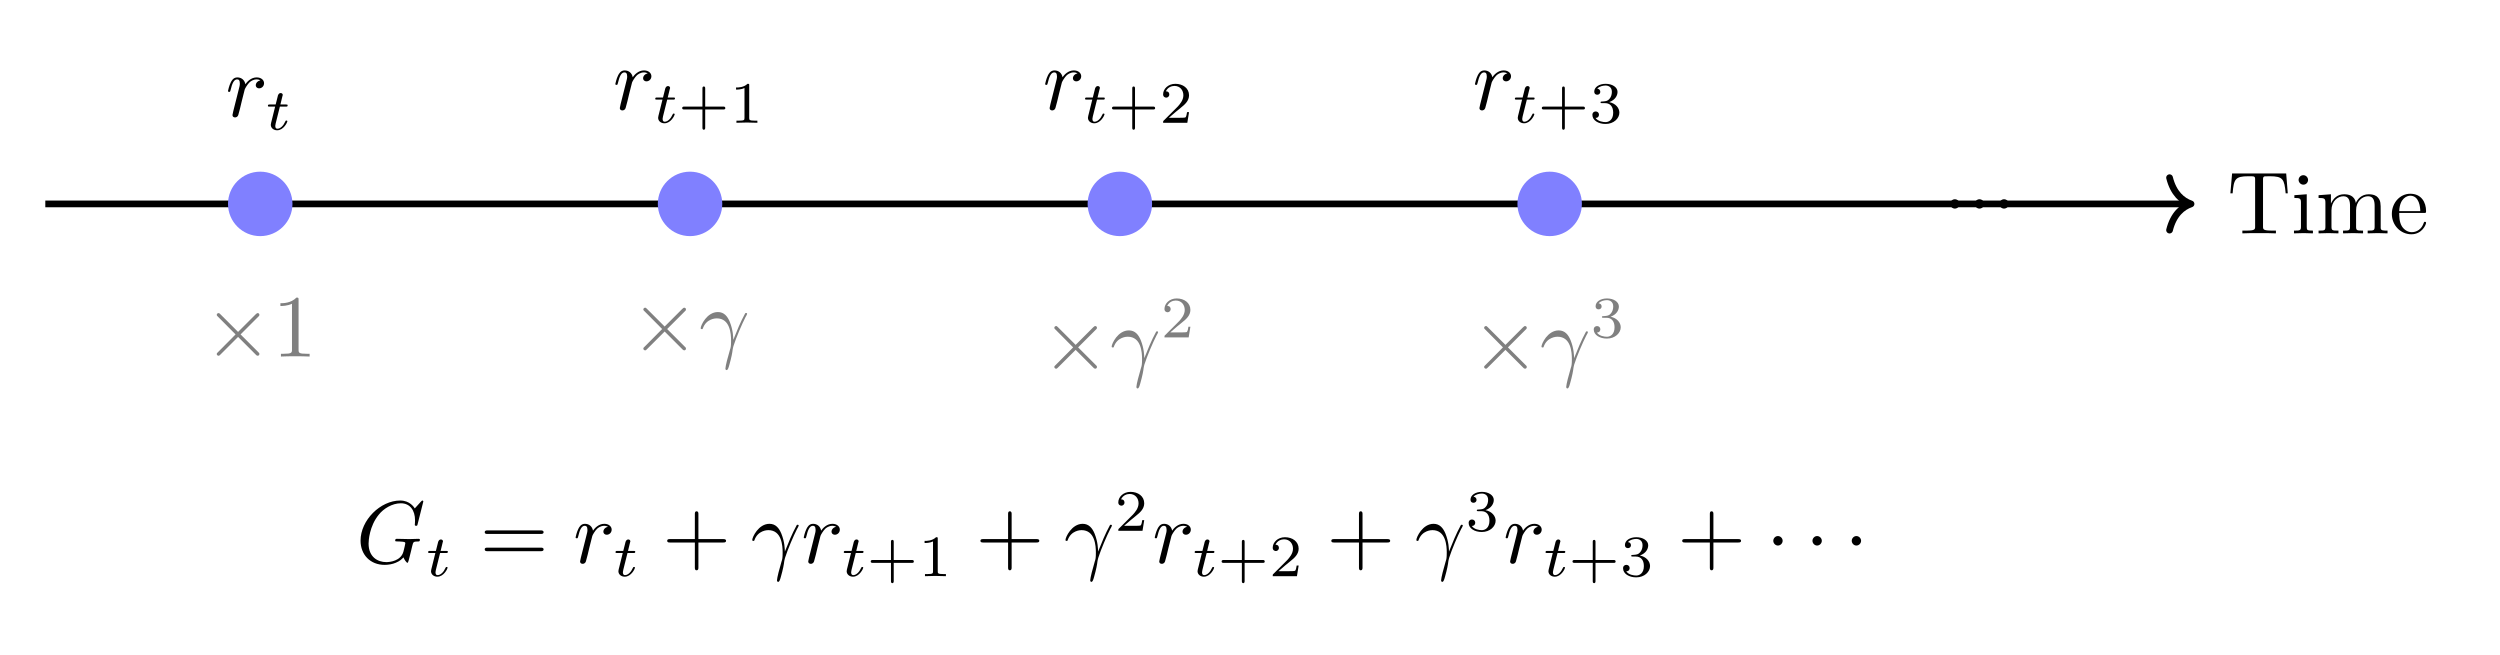
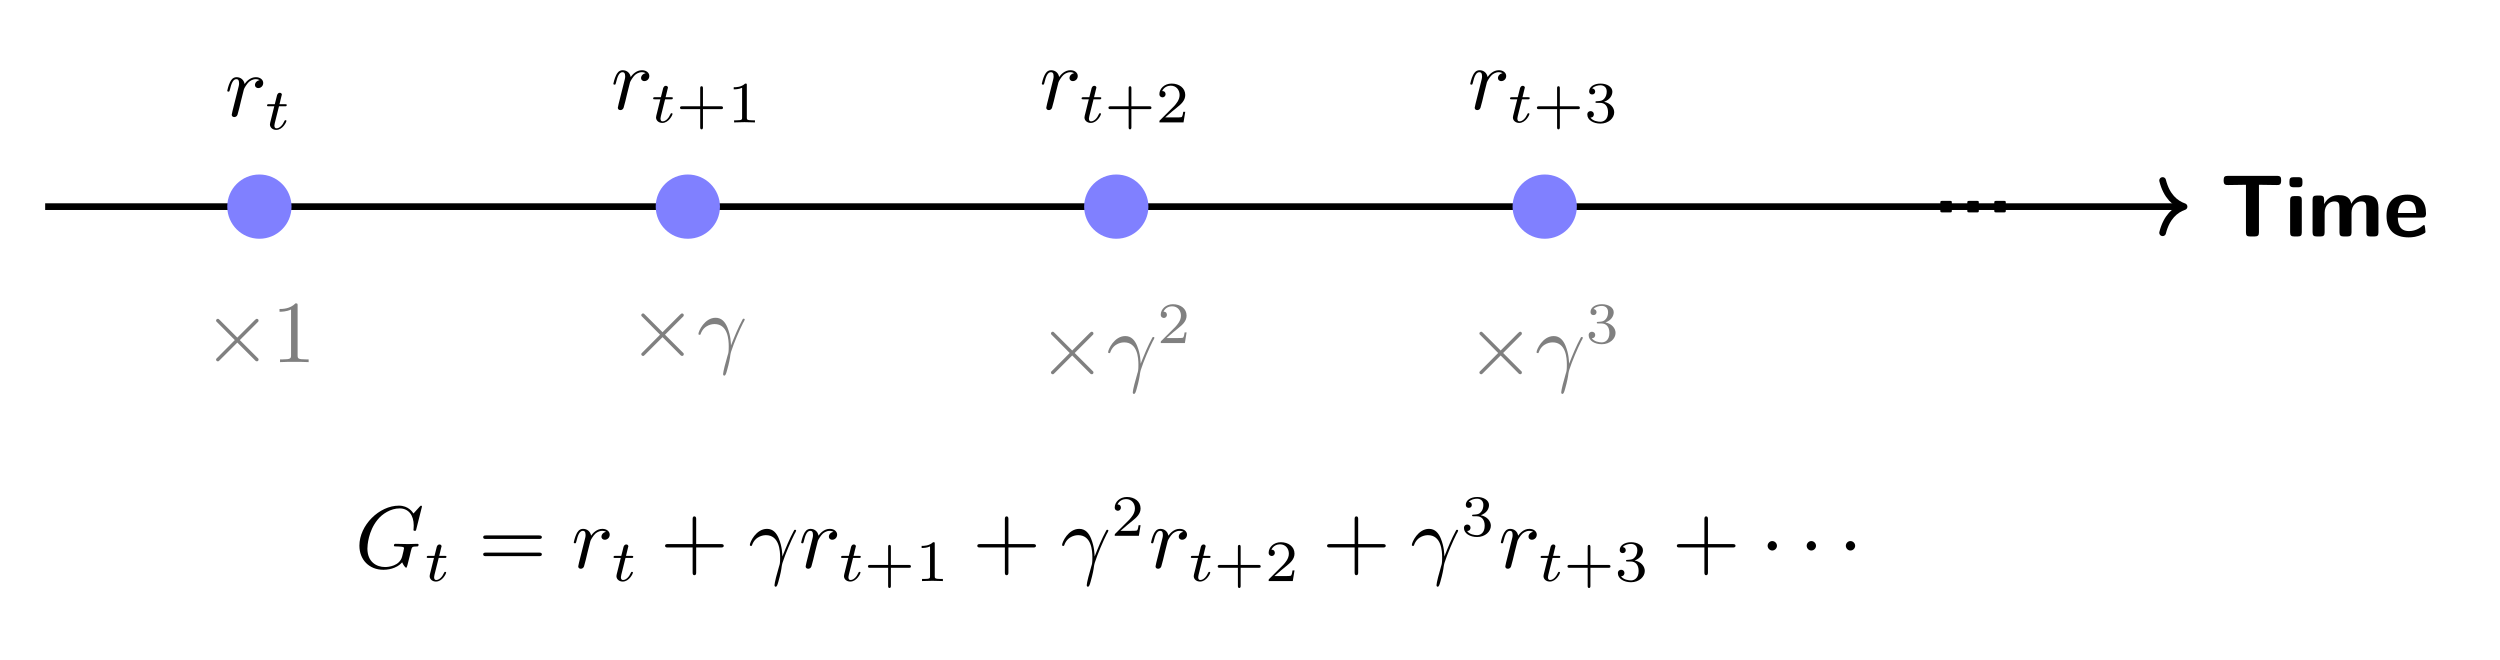
- <svg xmlns="http://www.w3.org/2000/svg" xmlns:xlink="http://www.w3.org/1999/xlink" width="296.78pt" height="77.71pt" viewBox="0 0 296.78 77.71">
+ <svg xmlns="http://www.w3.org/2000/svg" xmlns:xlink="http://www.w3.org/1999/xlink" width="297.73pt" height="78.51pt" viewBox="0 0 297.73 78.51">
  <defs>
    <g>
      <g id="glyph-0-0">
-         <path d="M 7.188 -4.75 L 7 -7.109 L 0.578 -7.109 L 0.375 -4.75 L 0.641 -4.75 C 0.781 -6.438 0.938 -6.781 2.531 -6.781 C 2.719 -6.781 3 -6.781 3.094 -6.766 C 3.312 -6.719 3.312 -6.609 3.312 -6.359 L 3.312 -0.828 C 3.312 -0.469 3.312 -0.328 2.219 -0.328 L 1.797 -0.328 L 1.797 0 C 2.219 -0.031 3.297 -0.031 3.781 -0.031 C 4.266 -0.031 5.344 -0.031 5.781 0 L 5.781 -0.328 L 5.359 -0.328 C 4.25 -0.328 4.25 -0.469 4.25 -0.828 L 4.25 -6.359 C 4.25 -6.578 4.25 -6.719 4.438 -6.766 C 4.562 -6.781 4.844 -6.781 5.047 -6.781 C 6.625 -6.781 6.781 -6.438 6.938 -4.75 Z M 7.188 -4.75 " />
+         <path d="M 7.266 -6.641 L 7.266 -6.719 C 7.266 -7.062 7.188 -7.219 6.766 -7.219 L 0.922 -7.219 C 0.547 -7.219 0.422 -7.109 0.422 -6.719 L 0.422 -6.641 C 0.422 -6.125 0.672 -6.125 0.969 -6.125 L 3.078 -6.156 L 3.078 -0.5 C 3.078 -0.125 3.188 0 3.578 0 L 4.109 0 C 4.516 0 4.625 -0.141 4.625 -0.5 L 4.625 -6.156 L 6.719 -6.125 C 7.016 -6.125 7.266 -6.125 7.266 -6.641 Z M 7.266 -6.641 " />
      </g>
      <g id="glyph-0-1">
-         <path d="M 2.594 0 L 2.594 -0.328 C 1.906 -0.328 1.859 -0.375 1.859 -0.781 L 1.859 -4.641 L 0.391 -4.531 L 0.391 -4.203 C 1.078 -4.203 1.172 -4.141 1.172 -3.625 L 1.172 -0.797 C 1.172 -0.328 1.047 -0.328 0.344 -0.328 L 0.344 0 L 1.5 -0.031 C 1.875 -0.031 2.234 -0.016 2.594 0 Z M 2.016 -6.344 C 2.016 -6.625 1.781 -6.906 1.453 -6.906 C 1.109 -6.906 0.891 -6.609 0.891 -6.344 C 0.891 -6.062 1.141 -5.781 1.453 -5.781 C 1.812 -5.781 2.016 -6.078 2.016 -6.344 Z M 2.016 -6.344 " />
+         <path d="M 2.031 -0.5 L 2.031 -4.312 C 2.031 -4.641 1.969 -4.812 1.531 -4.812 L 1.141 -4.812 C 0.766 -4.812 0.641 -4.688 0.641 -4.312 L 0.641 -0.5 C 0.641 -0.125 0.75 0 1.141 0 L 1.531 0 C 1.938 0 2.031 -0.141 2.031 -0.5 Z M 2.109 -6.359 L 2.109 -6.562 C 2.109 -6.906 2.031 -7.062 1.609 -7.062 L 1.078 -7.062 C 0.672 -7.062 0.562 -6.938 0.562 -6.562 L 0.562 -6.359 C 0.562 -6.062 0.625 -5.859 1.078 -5.859 L 1.609 -5.859 C 2.047 -5.859 2.109 -6.047 2.109 -6.359 Z M 2.109 -6.359 " />
      </g>
      <g id="glyph-0-2">
-         <path d="M 8.531 0 L 8.531 -0.328 C 7.984 -0.328 7.734 -0.328 7.719 -0.641 L 7.719 -2.641 C 7.719 -3.547 7.719 -3.875 7.391 -4.25 C 7.25 -4.438 6.906 -4.641 6.297 -4.641 C 5.406 -4.641 4.953 -4.016 4.766 -3.609 C 4.625 -4.531 3.844 -4.641 3.375 -4.641 C 2.609 -4.641 2.109 -4.188 1.812 -3.531 L 1.812 -4.641 L 0.344 -4.531 L 0.344 -4.203 C 1.078 -4.203 1.156 -4.125 1.156 -3.609 L 1.156 -0.797 C 1.156 -0.328 1.047 -0.328 0.344 -0.328 L 0.344 0 L 1.516 -0.031 L 2.703 0 L 2.703 -0.328 C 2 -0.328 1.875 -0.328 1.875 -0.797 L 1.875 -2.734 C 1.875 -3.828 2.625 -4.406 3.297 -4.406 C 3.953 -4.406 4.078 -3.844 4.078 -3.25 L 4.078 -0.797 C 4.078 -0.328 3.953 -0.328 3.25 -0.328 L 3.25 0 L 4.438 -0.031 L 5.625 0 L 5.625 -0.328 C 4.906 -0.328 4.797 -0.328 4.797 -0.797 L 4.797 -2.734 C 4.797 -3.828 5.547 -4.406 6.219 -4.406 C 6.875 -4.406 7 -3.844 7 -3.25 L 7 -0.797 C 7 -0.328 6.875 -0.328 6.172 -0.328 L 6.172 0 L 7.359 -0.031 Z M 8.531 0 " />
+         <path d="M 8.469 -0.5 L 8.469 -3.406 C 8.469 -4.5 8 -4.922 6.938 -4.922 C 6.188 -4.922 5.609 -4.578 5.234 -3.891 C 5.062 -4.891 4.172 -4.922 3.734 -4.922 C 3.531 -4.922 3.094 -4.922 2.609 -4.578 C 2.281 -4.344 2.078 -4 2 -3.844 L 2 -4.375 C 2 -4.703 1.922 -4.875 1.484 -4.875 L 1.141 -4.875 C 0.75 -4.875 0.625 -4.75 0.625 -4.375 L 0.625 -0.5 C 0.625 -0.125 0.75 0 1.141 0 L 1.547 0 C 1.953 0 2.062 -0.141 2.062 -0.5 L 2.062 -2.828 C 2.062 -3.766 2.703 -4.172 3.219 -4.172 C 3.719 -4.172 3.828 -3.953 3.828 -3.391 L 3.828 -0.5 C 3.828 -0.125 3.953 0 4.344 0 L 4.75 0 C 5.156 0 5.266 -0.141 5.266 -0.5 L 5.266 -2.828 C 5.266 -3.766 5.906 -4.172 6.422 -4.172 C 6.922 -4.172 7.031 -3.953 7.031 -3.391 L 7.031 -0.5 C 7.031 -0.125 7.156 0 7.531 0 L 7.953 0 C 8.359 0 8.469 -0.141 8.469 -0.5 Z M 8.469 -0.5 " />
      </g>
      <g id="glyph-0-3">
-         <path d="M 4.359 -1.25 C 4.359 -1.359 4.281 -1.375 4.219 -1.375 C 4.125 -1.375 4.109 -1.312 4.078 -1.234 C 3.719 -0.141 2.766 -0.141 2.672 -0.141 C 2.141 -0.141 1.719 -0.469 1.484 -0.844 C 1.172 -1.359 1.172 -2.047 1.172 -2.422 L 4.094 -2.422 C 4.328 -2.422 4.359 -2.422 4.359 -2.641 C 4.359 -3.688 3.797 -4.703 2.484 -4.703 C 1.266 -4.703 0.297 -3.625 0.297 -2.312 C 0.297 -0.906 1.391 0.109 2.609 0.109 C 3.891 0.109 4.359 -1.047 4.359 -1.25 Z M 3.672 -2.641 L 1.172 -2.641 C 1.234 -4.203 2.125 -4.469 2.484 -4.469 C 3.562 -4.469 3.672 -3.062 3.672 -2.641 Z M 3.672 -2.641 " />
+         <path d="M 5.031 -2.734 C 5.031 -4.078 4.406 -4.984 2.828 -4.984 C 1.156 -4.984 0.328 -4.047 0.328 -2.453 C 0.328 -0.719 1.328 0.109 2.969 0.109 C 3.375 0.109 3.969 0.062 4.656 -0.281 C 4.891 -0.406 4.969 -0.438 4.969 -0.562 C 4.969 -0.625 4.938 -0.938 4.922 -1.016 C 4.875 -1.344 4.875 -1.359 4.781 -1.359 C 4.734 -1.359 4.719 -1.359 4.594 -1.25 C 3.984 -0.719 3.344 -0.641 3.016 -0.641 C 1.828 -0.641 1.703 -1.578 1.672 -2.25 L 4.531 -2.25 C 4.766 -2.25 5.031 -2.25 5.031 -2.734 Z M 3.859 -2.797 L 1.688 -2.797 C 1.719 -3.438 1.922 -4.234 2.828 -4.234 C 3.672 -4.234 3.828 -3.625 3.859 -2.797 Z M 3.859 -2.797 " />
      </g>
      <g id="glyph-0-4">
-         <path d="M 2.016 -0.562 C 2.016 -0.859 1.766 -1.109 1.453 -1.109 C 1.156 -1.109 0.906 -0.859 0.906 -0.562 C 0.906 -0.25 1.156 0 1.453 0 C 1.766 0 2.016 -0.25 2.016 -0.562 Z M 2.016 -0.562 " />
+         <path d="M 2.281 -0.281 L 2.281 -1.094 C 2.281 -1.359 2.281 -1.375 2 -1.375 L 1.203 -1.375 C 0.922 -1.375 0.906 -1.359 0.906 -1.094 L 0.906 -0.281 C 0.906 -0.016 0.922 0 1.203 0 L 2 0 C 2.281 0 2.281 -0.016 2.281 -0.281 Z M 2.281 -0.281 " />
      </g>
      <g id="glyph-1-0">
        <path d="M 0.922 -0.625 C 0.891 -0.469 0.828 -0.219 0.828 -0.172 C 0.828 0.016 0.969 0.109 1.141 0.109 C 1.266 0.109 1.453 0.031 1.516 -0.172 C 1.547 -0.219 1.906 -1.656 1.938 -1.844 C 2.031 -2.188 2.219 -2.922 2.281 -3.203 C 2.328 -3.344 2.609 -3.828 2.859 -4.062 C 2.953 -4.141 3.25 -4.406 3.703 -4.406 C 3.984 -4.406 4.141 -4.281 4.141 -4.281 C 3.828 -4.234 3.594 -3.984 3.594 -3.703 C 3.594 -3.531 3.719 -3.344 4 -3.344 C 4.281 -3.344 4.578 -3.578 4.578 -3.953 C 4.578 -4.328 4.234 -4.641 3.703 -4.641 C 3.031 -4.641 2.562 -4.125 2.359 -3.828 C 2.281 -4.312 1.906 -4.641 1.406 -4.641 C 0.922 -4.641 0.719 -4.234 0.625 -4.047 C 0.438 -3.688 0.297 -3.062 0.297 -3.031 C 0.297 -2.922 0.406 -2.922 0.438 -2.922 C 0.531 -2.922 0.547 -2.922 0.609 -3.156 C 0.781 -3.906 1 -4.406 1.375 -4.406 C 1.547 -4.406 1.703 -4.328 1.703 -3.922 C 1.703 -3.703 1.672 -3.594 1.531 -3.047 Z M 0.922 -0.625 " />
      </g>
      <g id="glyph-1-1">
        <path d="M 0.438 -2.672 C 0.844 -3.875 1.984 -3.891 2.094 -3.891 C 3.688 -3.891 3.797 -2.047 3.797 -1.219 C 3.797 -0.578 3.75 -0.406 3.672 -0.188 C 3.438 0.578 3.125 1.797 3.125 2.062 C 3.125 2.188 3.188 2.25 3.266 2.25 C 3.406 2.25 3.484 2.031 3.594 1.625 C 3.844 0.75 3.953 0.141 3.984 -0.172 C 4.016 -0.312 4.031 -0.453 4.078 -0.594 C 4.406 -1.625 5.078 -3.188 5.5 -4.016 C 5.578 -4.141 5.703 -4.375 5.703 -4.422 C 5.703 -4.531 5.594 -4.531 5.578 -4.531 C 5.547 -4.531 5.484 -4.531 5.453 -4.453 C 4.906 -3.453 4.484 -2.406 4.062 -1.344 C 4.047 -1.672 4.047 -2.469 3.641 -3.484 C 3.375 -4.125 2.969 -4.641 2.234 -4.641 C 0.922 -4.641 0.188 -3.047 0.188 -2.719 C 0.188 -2.609 0.281 -2.609 0.391 -2.609 Z M 0.438 -2.672 " />
      </g>
      <g id="glyph-1-2">
        <path d="M 7.984 -7.297 C 7.984 -7.328 7.953 -7.406 7.859 -7.406 C 7.828 -7.406 7.828 -7.391 7.703 -7.281 L 6.969 -6.469 C 6.875 -6.609 6.391 -7.406 5.234 -7.406 C 2.891 -7.406 0.531 -5.078 0.531 -2.641 C 0.531 -0.969 1.688 0.234 3.391 0.234 C 3.859 0.234 4.328 0.141 4.703 -0.016 C 5.234 -0.234 5.422 -0.453 5.625 -0.656 C 5.719 -0.406 5.984 -0.016 6.094 -0.016 C 6.141 -0.016 6.156 -0.047 6.156 -0.047 C 6.188 -0.078 6.297 -0.469 6.344 -0.688 L 6.547 -1.5 C 6.578 -1.688 6.641 -1.859 6.672 -2.031 C 6.797 -2.516 6.797 -2.531 7.406 -2.547 C 7.453 -2.547 7.578 -2.547 7.578 -2.75 C 7.578 -2.828 7.516 -2.859 7.438 -2.859 C 7.188 -2.859 6.578 -2.828 6.328 -2.828 C 6 -2.828 5.188 -2.859 4.859 -2.859 C 4.766 -2.859 4.641 -2.859 4.641 -2.656 C 4.641 -2.547 4.719 -2.547 4.953 -2.547 C 4.969 -2.547 5.266 -2.547 5.516 -2.516 C 5.781 -2.484 5.844 -2.453 5.844 -2.328 C 5.844 -2.219 5.719 -1.75 5.625 -1.359 C 5.328 -0.203 3.953 -0.094 3.594 -0.094 C 2.578 -0.094 1.484 -0.688 1.484 -2.297 C 1.484 -2.625 1.578 -4.359 2.688 -5.719 C 3.25 -6.438 4.281 -7.078 5.312 -7.078 C 6.391 -7.078 7 -6.266 7 -5.047 C 7 -4.625 6.969 -4.625 6.969 -4.516 C 6.969 -4.406 7.094 -4.406 7.125 -4.406 C 7.266 -4.406 7.266 -4.438 7.312 -4.625 Z M 7.984 -7.297 " />
      </g>
      <g id="glyph-2-0">
        <path d="M 1.719 -2.75 L 2.422 -2.75 C 2.562 -2.75 2.641 -2.75 2.641 -2.906 C 2.641 -3 2.562 -3 2.438 -3 L 1.781 -3 L 2.031 -4.031 C 2.047 -4.062 2.062 -4.109 2.062 -4.125 C 2.062 -4.266 1.953 -4.359 1.812 -4.359 C 1.641 -4.359 1.547 -4.234 1.484 -4.062 C 1.438 -3.875 1.531 -4.219 1.219 -3 L 0.516 -3 C 0.391 -3 0.297 -3 0.297 -2.844 C 0.297 -2.75 0.375 -2.75 0.5 -2.75 L 1.156 -2.75 L 0.75 -1.109 C 0.703 -0.938 0.641 -0.688 0.641 -0.594 C 0.641 -0.188 1 0.062 1.391 0.062 C 2.172 0.062 2.609 -0.906 2.609 -1 C 2.609 -1.094 2.516 -1.094 2.5 -1.094 C 2.406 -1.094 2.406 -1.078 2.344 -0.953 C 2.156 -0.516 1.797 -0.125 1.422 -0.125 C 1.266 -0.125 1.172 -0.219 1.172 -0.469 C 1.172 -0.531 1.203 -0.688 1.219 -0.75 Z M 1.719 -2.75 " />
      </g>
      <g id="glyph-3-0">
        <path d="M 4.078 -2.922 L 1.984 -5.016 C 1.859 -5.141 1.844 -5.156 1.75 -5.156 C 1.656 -5.156 1.547 -5.062 1.547 -4.953 C 1.547 -4.875 1.562 -4.844 1.688 -4.734 L 3.781 -2.625 L 1.688 -0.516 C 1.562 -0.406 1.547 -0.375 1.547 -0.297 C 1.547 -0.188 1.656 -0.094 1.75 -0.094 C 1.844 -0.094 1.859 -0.109 1.984 -0.234 L 4.078 -2.328 L 6.25 -0.156 C 6.266 -0.141 6.344 -0.094 6.406 -0.094 C 6.531 -0.094 6.609 -0.188 6.609 -0.297 C 6.609 -0.328 6.609 -0.375 6.578 -0.422 C 6.578 -0.438 4.906 -2.094 4.375 -2.625 L 6.297 -4.547 C 6.359 -4.609 6.516 -4.75 6.562 -4.812 C 6.578 -4.828 6.609 -4.875 6.609 -4.953 C 6.609 -5.062 6.531 -5.156 6.406 -5.156 C 6.328 -5.156 6.281 -5.109 6.156 -5 Z M 4.078 -2.922 " />
      </g>
      <g id="glyph-3-1">
        <path d="M 2.016 -2.625 C 2.016 -2.922 1.766 -3.188 1.453 -3.188 C 1.156 -3.188 0.906 -2.922 0.906 -2.625 C 0.906 -2.328 1.156 -2.062 1.453 -2.062 C 1.766 -2.062 2.016 -2.328 2.016 -2.625 Z M 2.016 -2.625 " />
      </g>
      <g id="glyph-4-0">
        <path d="M 3.094 -6.719 C 3.094 -6.969 3.094 -7 2.844 -7 C 2.188 -6.328 1.266 -6.328 0.938 -6.328 L 0.938 -6 C 1.141 -6 1.766 -6 2.312 -6.266 L 2.312 -0.828 C 2.312 -0.453 2.281 -0.328 1.328 -0.328 L 1 -0.328 L 1 0 C 1.359 -0.031 2.281 -0.031 2.703 -0.031 C 3.125 -0.031 4.031 -0.031 4.406 0 L 4.406 -0.328 L 4.062 -0.328 C 3.125 -0.328 3.094 -0.438 3.094 -0.828 Z M 3.094 -6.719 " />
      </g>
      <g id="glyph-4-1">
        <path d="M 7.219 -3.438 C 7.375 -3.438 7.578 -3.438 7.578 -3.641 C 7.578 -3.859 7.375 -3.859 7.219 -3.859 L 0.938 -3.859 C 0.781 -3.859 0.594 -3.859 0.594 -3.641 C 0.594 -3.438 0.781 -3.438 0.938 -3.438 Z M 7.219 -1.391 C 7.375 -1.391 7.578 -1.391 7.578 -1.609 C 7.578 -1.812 7.375 -1.812 7.219 -1.812 L 0.938 -1.812 C 0.781 -1.812 0.594 -1.812 0.594 -1.609 C 0.594 -1.391 0.781 -1.391 0.938 -1.391 Z M 7.219 -1.391 " />
      </g>
      <g id="glyph-4-2">
        <path d="M 4.297 -2.422 L 7.219 -2.422 C 7.375 -2.422 7.578 -2.422 7.578 -2.625 C 7.578 -2.828 7.375 -2.828 7.219 -2.828 L 4.297 -2.828 L 4.297 -5.781 C 4.297 -5.922 4.297 -6.125 4.078 -6.125 C 3.875 -6.125 3.875 -5.922 3.875 -5.781 L 3.875 -2.828 L 0.938 -2.828 C 0.781 -2.828 0.594 -2.828 0.594 -2.625 C 0.594 -2.422 0.781 -2.422 0.938 -2.422 L 3.875 -2.422 L 3.875 0.531 C 3.875 0.672 3.875 0.875 4.078 0.875 C 4.297 0.875 4.297 0.672 4.297 0.531 Z M 4.297 -2.422 " />
      </g>
      <g id="glyph-5-0">
        <path d="M 3.219 -1.578 L 5.359 -1.578 C 5.453 -1.578 5.609 -1.578 5.609 -1.734 C 5.609 -1.922 5.453 -1.922 5.359 -1.922 L 3.219 -1.922 L 3.219 -4.062 C 3.219 -4.141 3.219 -4.312 3.062 -4.312 C 2.891 -4.312 2.891 -4.156 2.891 -4.062 L 2.891 -1.922 L 0.75 -1.922 C 0.656 -1.922 0.484 -1.922 0.484 -1.75 C 0.484 -1.578 0.641 -1.578 0.75 -1.578 L 2.891 -1.578 L 2.891 0.562 C 2.891 0.656 2.891 0.828 3.047 0.828 C 3.219 0.828 3.219 0.656 3.219 0.562 Z M 3.219 -1.578 " />
      </g>
      <g id="glyph-5-1">
        <path d="M 2.328 -4.438 C 2.328 -4.625 2.328 -4.625 2.125 -4.625 C 1.672 -4.188 1.047 -4.188 0.766 -4.188 L 0.766 -3.938 C 0.922 -3.938 1.391 -3.938 1.766 -4.125 L 1.766 -0.578 C 1.766 -0.344 1.766 -0.25 1.078 -0.25 L 0.812 -0.25 L 0.812 0 C 0.938 0 1.797 -0.031 2.047 -0.031 C 2.266 -0.031 3.141 0 3.297 0 L 3.297 -0.25 L 3.031 -0.25 C 2.328 -0.25 2.328 -0.344 2.328 -0.578 Z M 2.328 -4.438 " />
      </g>
      <g id="glyph-5-2">
        <path d="M 3.516 -1.266 L 3.281 -1.266 C 3.266 -1.109 3.188 -0.703 3.094 -0.641 C 3.047 -0.594 2.516 -0.594 2.406 -0.594 L 1.125 -0.594 C 1.859 -1.234 2.109 -1.438 2.516 -1.766 C 3.031 -2.172 3.516 -2.609 3.516 -3.266 C 3.516 -4.109 2.781 -4.625 1.891 -4.625 C 1.031 -4.625 0.438 -4.016 0.438 -3.375 C 0.438 -3.031 0.734 -2.984 0.812 -2.984 C 0.969 -2.984 1.172 -3.109 1.172 -3.359 C 1.172 -3.484 1.125 -3.734 0.766 -3.734 C 0.984 -4.219 1.453 -4.375 1.781 -4.375 C 2.484 -4.375 2.844 -3.828 2.844 -3.266 C 2.844 -2.656 2.406 -2.188 2.188 -1.938 L 0.516 -0.266 C 0.438 -0.203 0.438 -0.188 0.438 0 L 3.312 0 Z M 3.516 -1.266 " />
      </g>
      <g id="glyph-5-3">
        <path d="M 1.906 -2.328 C 2.453 -2.328 2.844 -1.953 2.844 -1.203 C 2.844 -0.344 2.328 -0.078 1.938 -0.078 C 1.656 -0.078 1.031 -0.156 0.75 -0.578 C 1.078 -0.578 1.156 -0.812 1.156 -0.969 C 1.156 -1.188 0.984 -1.344 0.766 -1.344 C 0.578 -1.344 0.375 -1.219 0.375 -0.938 C 0.375 -0.281 1.094 0.141 1.938 0.141 C 2.906 0.141 3.578 -0.516 3.578 -1.203 C 3.578 -1.75 3.141 -2.297 2.375 -2.453 C 3.094 -2.719 3.359 -3.234 3.359 -3.672 C 3.359 -4.219 2.734 -4.625 1.953 -4.625 C 1.188 -4.625 0.594 -4.25 0.594 -3.688 C 0.594 -3.453 0.75 -3.328 0.953 -3.328 C 1.172 -3.328 1.312 -3.484 1.312 -3.672 C 1.312 -3.875 1.172 -4.031 0.953 -4.047 C 1.203 -4.344 1.672 -4.422 1.938 -4.422 C 2.25 -4.422 2.688 -4.266 2.688 -3.672 C 2.688 -3.375 2.594 -3.047 2.406 -2.844 C 2.188 -2.578 1.984 -2.562 1.641 -2.531 C 1.469 -2.516 1.453 -2.516 1.422 -2.516 C 1.406 -2.516 1.344 -2.5 1.344 -2.422 C 1.344 -2.328 1.406 -2.328 1.531 -2.328 Z M 1.906 -2.328 " />
      </g>
    </g>
  </defs>
-   <path fill="none" stroke-width="0.797" stroke-linecap="butt" stroke-linejoin="miter" stroke="rgb(0%, 0%, 0%)" stroke-opacity="1" stroke-miterlimit="10" d="M -0.001 -0.001 L 254.323 -0.001 " transform="matrix(1, 0, 0, -1, 5.38, 24.206)" />
-   <path fill="none" stroke-width="0.797" stroke-linecap="round" stroke-linejoin="round" stroke="rgb(0%, 0%, 0%)" stroke-opacity="1" stroke-miterlimit="10" d="M -2.55 3.112 C -2.085 1.245 -1.046 0.362 0.001 -0.001 C -1.046 -0.364 -2.085 -1.243 -2.55 -3.11 " transform="matrix(1, 0, 0, -1, 260.101, 24.206)" />
-   <g fill="rgb(0%, 0%, 0%)" fill-opacity="1">
-     <use xlink:href="#glyph-0-0" x="264.398" y="27.703" />
-     <use xlink:href="#glyph-0-1" x="271.979" y="27.703" />
-     <use xlink:href="#glyph-0-2" x="274.898" y="27.703" />
-     <use xlink:href="#glyph-0-3" x="283.644" y="27.703" />
-   </g>
-   <path fill-rule="nonzero" fill="rgb(50%, 50%, 100%)" fill-opacity="1" d="M 34.719 24.207 C 34.719 22.094 33.004 20.379 30.891 20.379 C 28.777 20.379 27.066 22.094 27.066 24.207 C 27.066 26.32 28.777 28.031 30.891 28.031 C 33.004 28.031 34.719 26.32 34.719 24.207 Z M 34.719 24.207 " />
-   <g fill="rgb(0%, 0%, 0%)" fill-opacity="1">
-     <use xlink:href="#glyph-1-0" x="26.769" y="13.83" />
-   </g>
-   <g fill="rgb(0%, 0%, 0%)" fill-opacity="1">
-     <use xlink:href="#glyph-2-0" x="31.506" y="15.405" />
-   </g>
-   <g fill="rgb(50%, 50%, 50%)" fill-opacity="1">
-     <use xlink:href="#glyph-3-0" x="24.183" y="42.325" />
-   </g>
-   <g fill="rgb(50%, 50%, 50%)" fill-opacity="1">
-     <use xlink:href="#glyph-4-0" x="32.35" y="42.325" />
-   </g>
-   <path fill-rule="nonzero" fill="rgb(50%, 50%, 100%)" fill-opacity="1" d="M 85.742 24.207 C 85.742 22.094 84.027 20.379 81.914 20.379 C 79.801 20.379 78.09 22.094 78.09 24.207 C 78.09 26.32 79.801 28.031 81.914 28.031 C 84.027 28.031 85.742 26.32 85.742 24.207 Z M 85.742 24.207 " />
-   <g fill="rgb(0%, 0%, 0%)" fill-opacity="1">
-     <use xlink:href="#glyph-1-0" x="72.75" y="13" />
-   </g>
-   <g fill="rgb(0%, 0%, 0%)" fill-opacity="1">
-     <use xlink:href="#glyph-2-0" x="77.487" y="14.575" />
-   </g>
-   <g fill="rgb(0%, 0%, 0%)" fill-opacity="1">
-     <use xlink:href="#glyph-5-0" x="80.497" y="14.575" />
-     <use xlink:href="#glyph-5-1" x="86.613" y="14.575" />
-   </g>
-   <g fill="rgb(50%, 50%, 50%)" fill-opacity="1">
-     <use xlink:href="#glyph-3-0" x="74.823" y="41.684" />
-   </g>
-   <g fill="rgb(50%, 50%, 50%)" fill-opacity="1">
-     <use xlink:href="#glyph-1-1" x="82.99" y="41.684" />
-   </g>
-   <path fill-rule="nonzero" fill="rgb(50%, 50%, 100%)" fill-opacity="1" d="M 136.766 24.207 C 136.766 22.094 135.055 20.379 132.941 20.379 C 130.828 20.379 129.113 22.094 129.113 24.207 C 129.113 26.32 130.828 28.031 132.941 28.031 C 135.055 28.031 136.766 26.32 136.766 24.207 Z M 136.766 24.207 " />
-   <g fill="rgb(0%, 0%, 0%)" fill-opacity="1">
-     <use xlink:href="#glyph-1-0" x="123.774" y="13" />
-   </g>
-   <g fill="rgb(0%, 0%, 0%)" fill-opacity="1">
-     <use xlink:href="#glyph-2-0" x="128.511" y="14.575" />
-   </g>
-   <g fill="rgb(0%, 0%, 0%)" fill-opacity="1">
-     <use xlink:href="#glyph-5-0" x="131.521" y="14.575" />
-     <use xlink:href="#glyph-5-2" x="137.637" y="14.575" />
-   </g>
-   <g fill="rgb(50%, 50%, 50%)" fill-opacity="1">
-     <use xlink:href="#glyph-3-0" x="123.612" y="43.863" />
-   </g>
-   <g fill="rgb(50%, 50%, 50%)" fill-opacity="1">
-     <use xlink:href="#glyph-1-1" x="131.779" y="43.863" />
-   </g>
-   <g fill="rgb(50%, 50%, 50%)" fill-opacity="1">
-     <use xlink:href="#glyph-5-2" x="137.798" y="40.053" />
-   </g>
-   <path fill-rule="nonzero" fill="rgb(50%, 50%, 100%)" fill-opacity="1" d="M 187.789 24.207 C 187.789 22.094 186.078 20.379 183.965 20.379 C 181.852 20.379 180.137 22.094 180.137 24.207 C 180.137 26.32 181.852 28.031 183.965 28.031 C 186.078 28.031 187.789 26.32 187.789 24.207 Z M 187.789 24.207 " />
-   <g fill="rgb(0%, 0%, 0%)" fill-opacity="1">
-     <use xlink:href="#glyph-1-0" x="174.798" y="13" />
-   </g>
-   <g fill="rgb(0%, 0%, 0%)" fill-opacity="1">
-     <use xlink:href="#glyph-2-0" x="179.535" y="14.575" />
-   </g>
-   <g fill="rgb(0%, 0%, 0%)" fill-opacity="1">
-     <use xlink:href="#glyph-5-0" x="182.545" y="14.575" />
-     <use xlink:href="#glyph-5-3" x="188.661" y="14.575" />
-   </g>
-   <g fill="rgb(50%, 50%, 50%)" fill-opacity="1">
-     <use xlink:href="#glyph-3-0" x="174.636" y="43.863" />
-   </g>
-   <g fill="rgb(50%, 50%, 50%)" fill-opacity="1">
-     <use xlink:href="#glyph-1-1" x="182.803" y="43.863" />
-   </g>
-   <g fill="rgb(50%, 50%, 50%)" fill-opacity="1">
-     <use xlink:href="#glyph-5-3" x="188.822" y="40.053" />
-   </g>
-   <g fill="rgb(0%, 0%, 0%)" fill-opacity="1">
-     <use xlink:href="#glyph-0-4" x="230.609" y="24.762" />
-     <use xlink:href="#glyph-0-4" x="233.528" y="24.762" />
-     <use xlink:href="#glyph-0-4" x="236.447" y="24.762" />
-   </g>
-   <g fill="rgb(0%, 0%, 0%)" fill-opacity="1">
-     <use xlink:href="#glyph-1-2" x="42.271" y="66.824" />
-   </g>
-   <g fill="rgb(0%, 0%, 0%)" fill-opacity="1">
-     <use xlink:href="#glyph-2-0" x="50.526" y="68.399" />
-   </g>
-   <g fill="rgb(0%, 0%, 0%)" fill-opacity="1">
-     <use xlink:href="#glyph-4-1" x="56.951" y="66.824" />
-   </g>
-   <g fill="rgb(0%, 0%, 0%)" fill-opacity="1">
-     <use xlink:href="#glyph-1-0" x="68.034" y="66.824" />
-   </g>
-   <g fill="rgb(0%, 0%, 0%)" fill-opacity="1">
-     <use xlink:href="#glyph-2-0" x="72.771" y="68.399" />
-   </g>
-   <g fill="rgb(0%, 0%, 0%)" fill-opacity="1">
-     <use xlink:href="#glyph-4-2" x="78.612" y="66.824" />
-   </g>
-   <g fill="rgb(0%, 0%, 0%)" fill-opacity="1">
-     <use xlink:href="#glyph-1-1" x="89.112" y="66.824" />
-   </g>
-   <g fill="rgb(0%, 0%, 0%)" fill-opacity="1">
-     <use xlink:href="#glyph-1-0" x="95.118" y="66.824" />
-   </g>
-   <g fill="rgb(0%, 0%, 0%)" fill-opacity="1">
-     <use xlink:href="#glyph-2-0" x="99.869" y="68.399" />
-   </g>
-   <g fill="rgb(0%, 0%, 0%)" fill-opacity="1">
-     <use xlink:href="#glyph-5-0" x="102.878" y="68.399" />
-     <use xlink:href="#glyph-5-1" x="108.994" y="68.399" />
-   </g>
-   <g fill="rgb(0%, 0%, 0%)" fill-opacity="1">
-     <use xlink:href="#glyph-4-2" x="115.797" y="66.824" />
-   </g>
-   <g fill="rgb(0%, 0%, 0%)" fill-opacity="1">
-     <use xlink:href="#glyph-1-1" x="126.297" y="66.824" />
-   </g>
-   <g fill="rgb(0%, 0%, 0%)" fill-opacity="1">
-     <use xlink:href="#glyph-5-2" x="132.317" y="63.014" />
-   </g>
-   <g fill="rgb(0%, 0%, 0%)" fill-opacity="1">
-     <use xlink:href="#glyph-1-0" x="136.786" y="66.824" />
-   </g>
-   <g fill="rgb(0%, 0%, 0%)" fill-opacity="1">
-     <use xlink:href="#glyph-2-0" x="141.523" y="68.399" />
-   </g>
-   <g fill="rgb(0%, 0%, 0%)" fill-opacity="1">
-     <use xlink:href="#glyph-5-0" x="144.533" y="68.399" />
-     <use xlink:href="#glyph-5-2" x="150.649" y="68.399" />
-   </g>
-   <g fill="rgb(0%, 0%, 0%)" fill-opacity="1">
-     <use xlink:href="#glyph-4-2" x="157.451" y="66.824" />
-   </g>
-   <g fill="rgb(0%, 0%, 0%)" fill-opacity="1">
-     <use xlink:href="#glyph-1-1" x="167.951" y="66.824" />
-   </g>
-   <g fill="rgb(0%, 0%, 0%)" fill-opacity="1">
-     <use xlink:href="#glyph-5-3" x="173.971" y="63.014" />
-   </g>
-   <g fill="rgb(0%, 0%, 0%)" fill-opacity="1">
-     <use xlink:href="#glyph-1-0" x="178.44" y="66.824" />
-   </g>
-   <g fill="rgb(0%, 0%, 0%)" fill-opacity="1">
-     <use xlink:href="#glyph-2-0" x="183.177" y="68.399" />
-   </g>
-   <g fill="rgb(0%, 0%, 0%)" fill-opacity="1">
-     <use xlink:href="#glyph-5-0" x="186.187" y="68.399" />
-     <use xlink:href="#glyph-5-3" x="192.303" y="68.399" />
-   </g>
-   <g fill="rgb(0%, 0%, 0%)" fill-opacity="1">
-     <use xlink:href="#glyph-4-2" x="199.105" y="66.824" />
-   </g>
-   <g fill="rgb(0%, 0%, 0%)" fill-opacity="1">
-     <use xlink:href="#glyph-3-1" x="209.605" y="66.824" />
-   </g>
-   <g fill="rgb(0%, 0%, 0%)" fill-opacity="1">
-     <use xlink:href="#glyph-3-1" x="214.256" y="66.824" />
-   </g>
-   <g fill="rgb(0%, 0%, 0%)" fill-opacity="1">
-     <use xlink:href="#glyph-3-1" x="218.918" y="66.824" />
+   <path fill="none" stroke-width="0.797" stroke-linecap="butt" stroke-linejoin="miter" stroke="rgb(0%, 0%, 0%)" stroke-opacity="1" stroke-miterlimit="10" d="M -0.001 -0.001 L 254.323 -0.001 " transform="matrix(1, 0, 0, -1, 5.38, 24.608)" />
+   <path fill="none" stroke-width="0.797" stroke-linecap="round" stroke-linejoin="round" stroke="rgb(0%, 0%, 0%)" stroke-opacity="1" stroke-miterlimit="10" d="M -2.55 3.112 C -2.085 1.245 -1.046 0.362 0.001 -0.001 C -1.046 -0.365 -2.085 -1.244 -2.55 -3.111 " transform="matrix(1, 0, 0, -1, 260.101, 24.608)" />
+   <g fill="rgb(0%, 0%, 0%)" fill-opacity="1">
+     <use xlink:href="#glyph-0-0" x="264.398" y="28.162" />
+     <use xlink:href="#glyph-0-1" x="272.094" y="28.162" />
+     <use xlink:href="#glyph-0-2" x="274.783" y="28.162" />
+     <use xlink:href="#glyph-0-3" x="283.886" y="28.162" />
+   </g>
+   <path fill-rule="nonzero" fill="rgb(50%, 50%, 100%)" fill-opacity="1" d="M 34.719 24.609 C 34.719 22.496 33.004 20.781 30.891 20.781 C 28.777 20.781 27.066 22.496 27.066 24.609 C 27.066 26.723 28.777 28.434 30.891 28.434 C 33.004 28.434 34.719 26.723 34.719 24.609 Z M 34.719 24.609 " />
+   <g fill="rgb(0%, 0%, 0%)" fill-opacity="1">
+     <use xlink:href="#glyph-1-0" x="26.769" y="13.833" />
+   </g>
+   <g fill="rgb(0%, 0%, 0%)" fill-opacity="1">
+     <use xlink:href="#glyph-2-0" x="31.506" y="15.408" />
+   </g>
+   <g fill="rgb(50%, 50%, 50%)" fill-opacity="1">
+     <use xlink:href="#glyph-3-0" x="24.183" y="43.126" />
+   </g>
+   <g fill="rgb(50%, 50%, 50%)" fill-opacity="1">
+     <use xlink:href="#glyph-4-0" x="32.35" y="43.126" />
+   </g>
+   <path fill-rule="nonzero" fill="rgb(50%, 50%, 100%)" fill-opacity="1" d="M 85.742 24.609 C 85.742 22.496 84.027 20.781 81.914 20.781 C 79.801 20.781 78.09 22.496 78.09 24.609 C 78.09 26.723 79.801 28.434 81.914 28.434 C 84.027 28.434 85.742 26.723 85.742 24.609 Z M 85.742 24.609 " />
+   <g fill="rgb(0%, 0%, 0%)" fill-opacity="1">
+     <use xlink:href="#glyph-1-0" x="72.75" y="13.003" />
+   </g>
+   <g fill="rgb(0%, 0%, 0%)" fill-opacity="1">
+     <use xlink:href="#glyph-2-0" x="77.487" y="14.578" />
+   </g>
+   <g fill="rgb(0%, 0%, 0%)" fill-opacity="1">
+     <use xlink:href="#glyph-5-0" x="80.497" y="14.578" />
+     <use xlink:href="#glyph-5-1" x="86.613" y="14.578" />
+   </g>
+   <g fill="rgb(50%, 50%, 50%)" fill-opacity="1">
+     <use xlink:href="#glyph-3-0" x="74.823" y="42.484" />
+   </g>
+   <g fill="rgb(50%, 50%, 50%)" fill-opacity="1">
+     <use xlink:href="#glyph-1-1" x="82.99" y="42.484" />
+   </g>
+   <path fill-rule="nonzero" fill="rgb(50%, 50%, 100%)" fill-opacity="1" d="M 136.766 24.609 C 136.766 22.496 135.055 20.781 132.941 20.781 C 130.828 20.781 129.113 22.496 129.113 24.609 C 129.113 26.723 130.828 28.434 132.941 28.434 C 135.055 28.434 136.766 26.723 136.766 24.609 Z M 136.766 24.609 " />
+   <g fill="rgb(0%, 0%, 0%)" fill-opacity="1">
+     <use xlink:href="#glyph-1-0" x="123.774" y="13.003" />
+   </g>
+   <g fill="rgb(0%, 0%, 0%)" fill-opacity="1">
+     <use xlink:href="#glyph-2-0" x="128.511" y="14.578" />
+   </g>
+   <g fill="rgb(0%, 0%, 0%)" fill-opacity="1">
+     <use xlink:href="#glyph-5-0" x="131.521" y="14.578" />
+     <use xlink:href="#glyph-5-2" x="137.637" y="14.578" />
+   </g>
+   <g fill="rgb(50%, 50%, 50%)" fill-opacity="1">
+     <use xlink:href="#glyph-3-0" x="123.612" y="44.664" />
+   </g>
+   <g fill="rgb(50%, 50%, 50%)" fill-opacity="1">
+     <use xlink:href="#glyph-1-1" x="131.779" y="44.664" />
+   </g>
+   <g fill="rgb(50%, 50%, 50%)" fill-opacity="1">
+     <use xlink:href="#glyph-5-2" x="137.798" y="40.853" />
+   </g>
+   <path fill-rule="nonzero" fill="rgb(50%, 50%, 100%)" fill-opacity="1" d="M 187.789 24.609 C 187.789 22.496 186.078 20.781 183.965 20.781 C 181.852 20.781 180.137 22.496 180.137 24.609 C 180.137 26.723 181.852 28.434 183.965 28.434 C 186.078 28.434 187.789 26.723 187.789 24.609 Z M 187.789 24.609 " />
+   <g fill="rgb(0%, 0%, 0%)" fill-opacity="1">
+     <use xlink:href="#glyph-1-0" x="174.798" y="13.003" />
+   </g>
+   <g fill="rgb(0%, 0%, 0%)" fill-opacity="1">
+     <use xlink:href="#glyph-2-0" x="179.535" y="14.578" />
+   </g>
+   <g fill="rgb(0%, 0%, 0%)" fill-opacity="1">
+     <use xlink:href="#glyph-5-0" x="182.545" y="14.578" />
+     <use xlink:href="#glyph-5-3" x="188.661" y="14.578" />
+   </g>
+   <g fill="rgb(50%, 50%, 50%)" fill-opacity="1">
+     <use xlink:href="#glyph-3-0" x="174.636" y="44.664" />
+   </g>
+   <g fill="rgb(50%, 50%, 50%)" fill-opacity="1">
+     <use xlink:href="#glyph-1-1" x="182.803" y="44.664" />
+   </g>
+   <g fill="rgb(50%, 50%, 50%)" fill-opacity="1">
+     <use xlink:href="#glyph-5-3" x="188.822" y="40.853" />
+   </g>
+   <g fill="rgb(0%, 0%, 0%)" fill-opacity="1">
+     <use xlink:href="#glyph-0-4" x="230.168" y="25.296" />
+     <use xlink:href="#glyph-0-4" x="233.381" y="25.296" />
+     <use xlink:href="#glyph-0-4" x="236.594" y="25.296" />
+   </g>
+   <g fill="rgb(0%, 0%, 0%)" fill-opacity="1">
+     <use xlink:href="#glyph-1-2" x="42.271" y="67.624" />
+   </g>
+   <g fill="rgb(0%, 0%, 0%)" fill-opacity="1">
+     <use xlink:href="#glyph-2-0" x="50.526" y="69.199" />
+   </g>
+   <g fill="rgb(0%, 0%, 0%)" fill-opacity="1">
+     <use xlink:href="#glyph-4-1" x="56.951" y="67.624" />
+   </g>
+   <g fill="rgb(0%, 0%, 0%)" fill-opacity="1">
+     <use xlink:href="#glyph-1-0" x="68.034" y="67.624" />
+   </g>
+   <g fill="rgb(0%, 0%, 0%)" fill-opacity="1">
+     <use xlink:href="#glyph-2-0" x="72.771" y="69.199" />
+   </g>
+   <g fill="rgb(0%, 0%, 0%)" fill-opacity="1">
+     <use xlink:href="#glyph-4-2" x="78.612" y="67.624" />
+   </g>
+   <g fill="rgb(0%, 0%, 0%)" fill-opacity="1">
+     <use xlink:href="#glyph-1-1" x="89.112" y="67.624" />
+   </g>
+   <g fill="rgb(0%, 0%, 0%)" fill-opacity="1">
+     <use xlink:href="#glyph-1-0" x="95.118" y="67.624" />
+   </g>
+   <g fill="rgb(0%, 0%, 0%)" fill-opacity="1">
+     <use xlink:href="#glyph-2-0" x="99.869" y="69.199" />
+   </g>
+   <g fill="rgb(0%, 0%, 0%)" fill-opacity="1">
+     <use xlink:href="#glyph-5-0" x="102.878" y="69.199" />
+     <use xlink:href="#glyph-5-1" x="108.994" y="69.199" />
+   </g>
+   <g fill="rgb(0%, 0%, 0%)" fill-opacity="1">
+     <use xlink:href="#glyph-4-2" x="115.797" y="67.624" />
+   </g>
+   <g fill="rgb(0%, 0%, 0%)" fill-opacity="1">
+     <use xlink:href="#glyph-1-1" x="126.297" y="67.624" />
+   </g>
+   <g fill="rgb(0%, 0%, 0%)" fill-opacity="1">
+     <use xlink:href="#glyph-5-2" x="132.317" y="63.813" />
+   </g>
+   <g fill="rgb(0%, 0%, 0%)" fill-opacity="1">
+     <use xlink:href="#glyph-1-0" x="136.786" y="67.624" />
+   </g>
+   <g fill="rgb(0%, 0%, 0%)" fill-opacity="1">
+     <use xlink:href="#glyph-2-0" x="141.523" y="69.199" />
+   </g>
+   <g fill="rgb(0%, 0%, 0%)" fill-opacity="1">
+     <use xlink:href="#glyph-5-0" x="144.533" y="69.199" />
+     <use xlink:href="#glyph-5-2" x="150.649" y="69.199" />
+   </g>
+   <g fill="rgb(0%, 0%, 0%)" fill-opacity="1">
+     <use xlink:href="#glyph-4-2" x="157.451" y="67.624" />
+   </g>
+   <g fill="rgb(0%, 0%, 0%)" fill-opacity="1">
+     <use xlink:href="#glyph-1-1" x="167.951" y="67.624" />
+   </g>
+   <g fill="rgb(0%, 0%, 0%)" fill-opacity="1">
+     <use xlink:href="#glyph-5-3" x="173.971" y="63.813" />
+   </g>
+   <g fill="rgb(0%, 0%, 0%)" fill-opacity="1">
+     <use xlink:href="#glyph-1-0" x="178.44" y="67.624" />
+   </g>
+   <g fill="rgb(0%, 0%, 0%)" fill-opacity="1">
+     <use xlink:href="#glyph-2-0" x="183.177" y="69.199" />
+   </g>
+   <g fill="rgb(0%, 0%, 0%)" fill-opacity="1">
+     <use xlink:href="#glyph-5-0" x="186.187" y="69.199" />
+     <use xlink:href="#glyph-5-3" x="192.303" y="69.199" />
+   </g>
+   <g fill="rgb(0%, 0%, 0%)" fill-opacity="1">
+     <use xlink:href="#glyph-4-2" x="199.105" y="67.624" />
+   </g>
+   <g fill="rgb(0%, 0%, 0%)" fill-opacity="1">
+     <use xlink:href="#glyph-3-1" x="209.605" y="67.624" />
+   </g>
+   <g fill="rgb(0%, 0%, 0%)" fill-opacity="1">
+     <use xlink:href="#glyph-3-1" x="214.256" y="67.624" />
+   </g>
+   <g fill="rgb(0%, 0%, 0%)" fill-opacity="1">
+     <use xlink:href="#glyph-3-1" x="218.918" y="67.624" />
  </g>
</svg>
